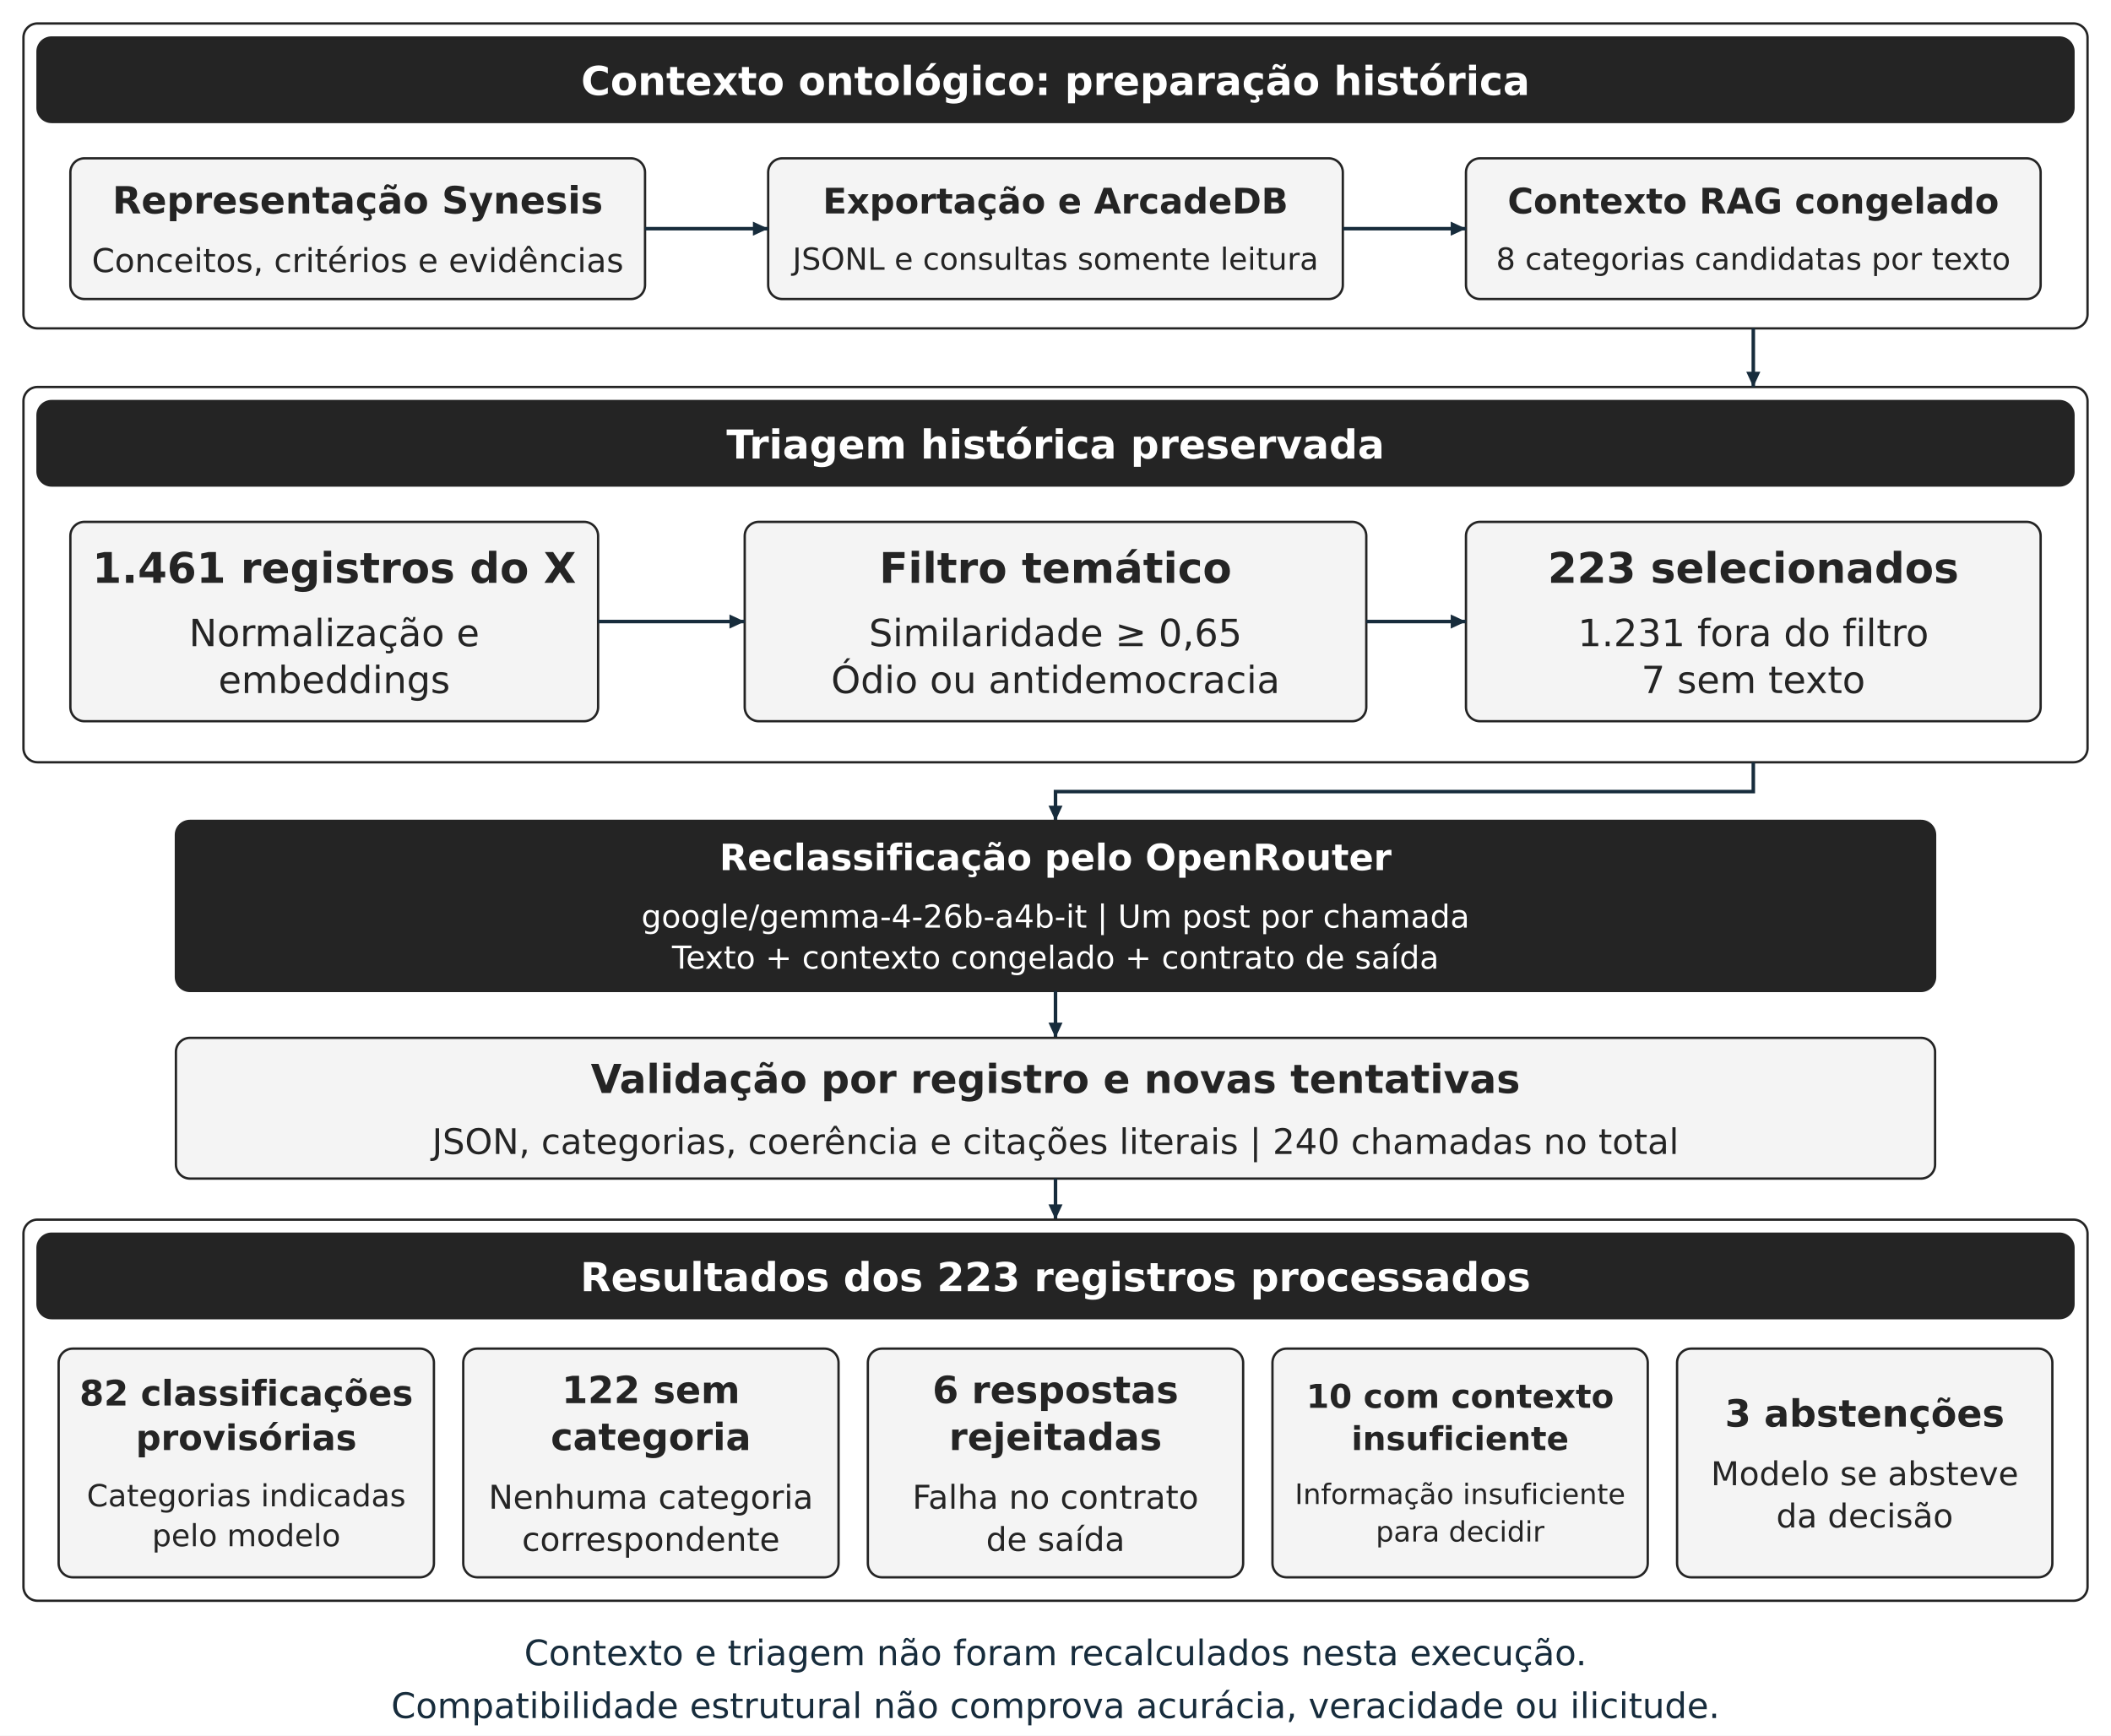
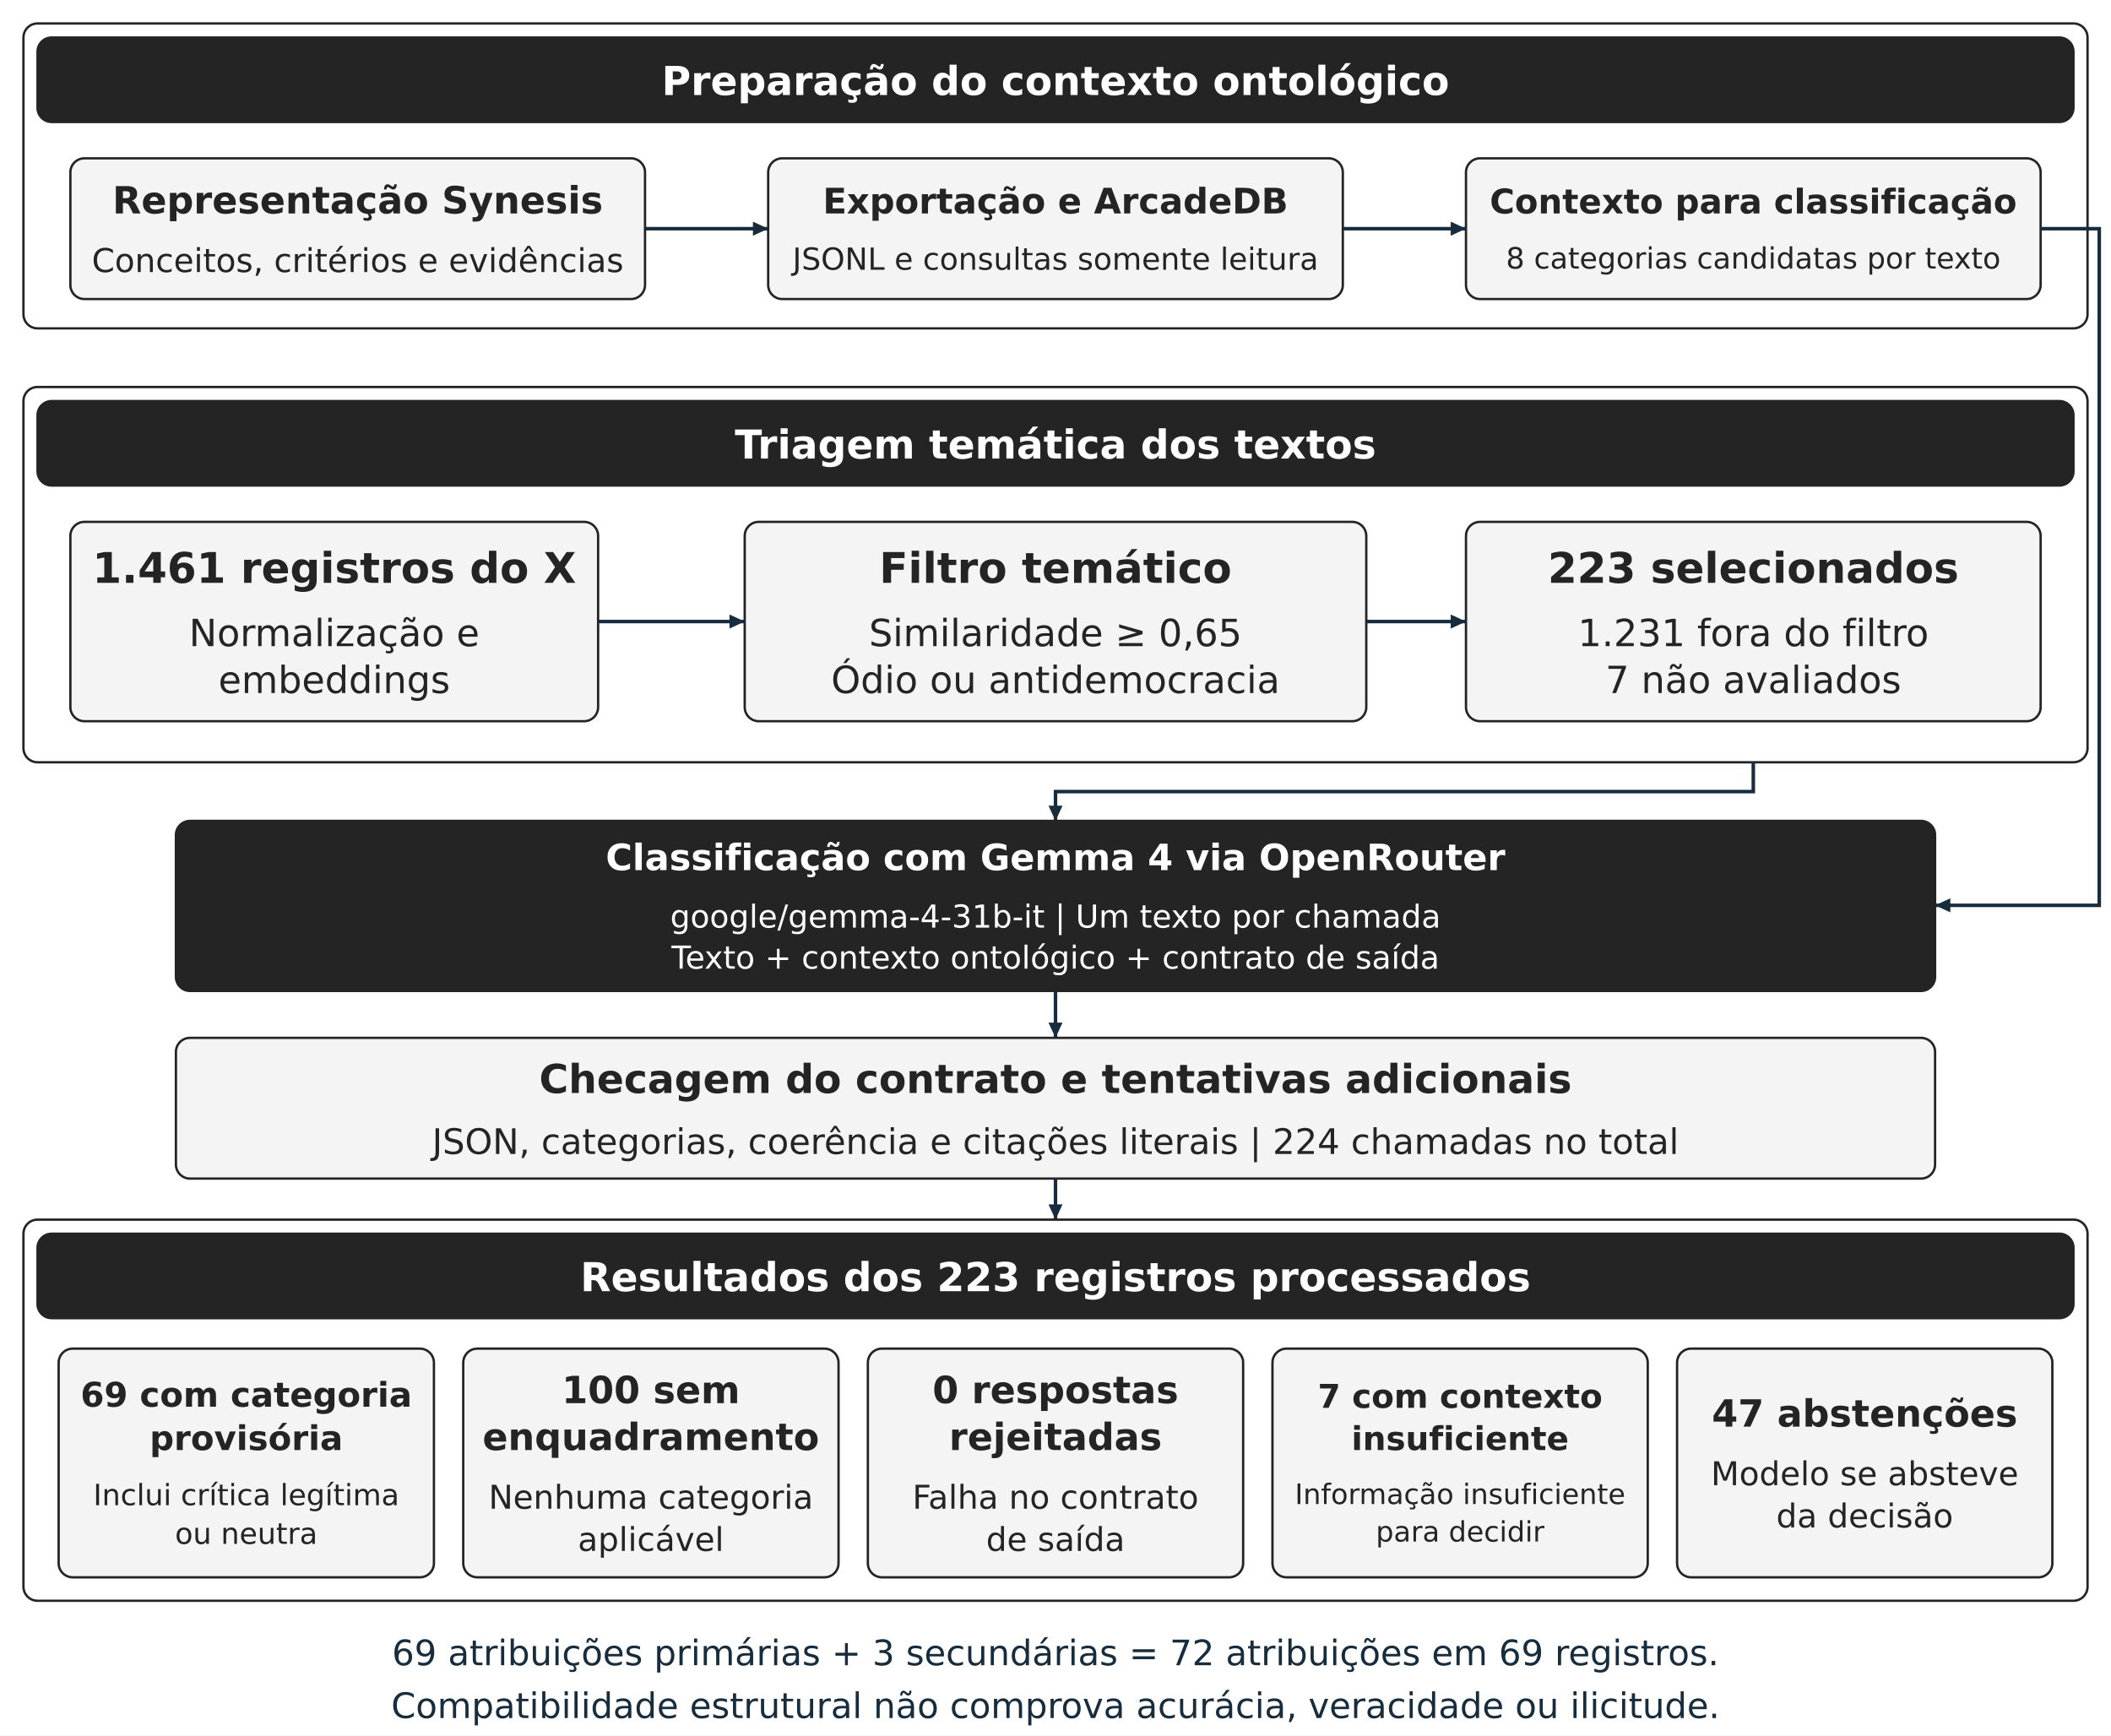
<svg xmlns="http://www.w3.org/2000/svg" width="1800" height="1480" viewBox="0 0 1800 1480">
  <rect width="100%" height="100%" fill="white" />
  <rect x="20" y="20" width="1760" height="260" rx="12" fill="white" stroke="#242424" stroke-width="2" />
  <rect x="32" y="32" width="1736" height="72" rx="12" fill="#242424" stroke="#242424" stroke-width="2" />
-   <text x="900.0" y="81.0" text-anchor="middle" font-family="DejaVu Sans, sans-serif" font-size="34" font-weight="bold" fill="white">Contexto ontológico: preparação histórica</text>
+   <text x="900.0" y="81.0" text-anchor="middle" font-family="DejaVu Sans, sans-serif" font-size="34" font-weight="bold" fill="white">Preparação do contexto ontológico</text>
  <rect x="60" y="135" width="490" height="120" rx="12" fill="#f4f4f4" stroke="#242424" stroke-width="2" />
  <text x="305.0" y="182.0" text-anchor="middle" font-family="DejaVu Sans, sans-serif" font-size="32" font-weight="bold" fill="#242424">Representação Synesis</text>
  <text x="305.0" y="232.0" text-anchor="middle" font-family="DejaVu Sans, sans-serif" font-size="28" font-weight="normal" fill="#242424">Conceitos, critérios e evidências</text>
  <rect x="655" y="135" width="490" height="120" rx="12" fill="#f4f4f4" stroke="#242424" stroke-width="2" />
  <text x="900.0" y="182.0" text-anchor="middle" font-family="DejaVu Sans, sans-serif" font-size="30" font-weight="bold" fill="#242424">Exportação e ArcadeDB</text>
  <text x="900.0" y="230.0" text-anchor="middle" font-family="DejaVu Sans, sans-serif" font-size="26" font-weight="normal" fill="#242424">JSONL e consultas somente leitura</text>
  <rect x="1250" y="135" width="490" height="120" rx="12" fill="#f4f4f4" stroke="#242424" stroke-width="2" />
-   <text x="1495.0" y="182.0" text-anchor="middle" font-family="DejaVu Sans, sans-serif" font-size="30" font-weight="bold" fill="#242424">Contexto RAG congelado</text>
-   <text x="1495.0" y="230.0" text-anchor="middle" font-family="DejaVu Sans, sans-serif" font-size="26" font-weight="normal" fill="#242424">8 categorias candidatas por texto</text>
+   <text x="1495.0" y="182.0" text-anchor="middle" font-family="DejaVu Sans, sans-serif" font-size="29" font-weight="bold" fill="#242424">Contexto para classificação</text>
+   <text x="1495.0" y="229.0" text-anchor="middle" font-family="DejaVu Sans, sans-serif" font-size="25" font-weight="normal" fill="#242424">8 categorias candidatas por texto</text>
  <polyline points="550,195 655,195" fill="none" stroke="#172c3c" stroke-width="3" />
  <polygon points="655,195 642.0,189.0 642.0,201.0" fill="#172c3c" />
  <polyline points="1145,195 1250,195" fill="none" stroke="#172c3c" stroke-width="3" />
  <polygon points="1250,195 1237.0,189.0 1237.0,201.0" fill="#172c3c" />
  <rect x="20" y="330" width="1760" height="320" rx="12" fill="white" stroke="#242424" stroke-width="2" />
  <rect x="32" y="342" width="1736" height="72" rx="12" fill="#242424" stroke="#242424" stroke-width="2" />
-   <text x="900.0" y="391.0" text-anchor="middle" font-family="DejaVu Sans, sans-serif" font-size="34" font-weight="bold" fill="white">Triagem histórica preservada</text>
+   <text x="900.0" y="391.0" text-anchor="middle" font-family="DejaVu Sans, sans-serif" font-size="34" font-weight="bold" fill="white">Triagem temática dos textos</text>
  <rect x="60" y="445" width="450" height="170" rx="12" fill="#f4f4f4" stroke="#242424" stroke-width="2" />
  <text x="285.0" y="497.0" text-anchor="middle" font-family="DejaVu Sans, sans-serif" font-size="36" font-weight="bold" fill="#242424">1.461 registros do X</text>
  <text x="285.0" y="551.0" text-anchor="middle" font-family="DejaVu Sans, sans-serif" font-size="32" font-weight="normal" fill="#242424">Normalização e</text>
  <text x="285.0" y="591.0" text-anchor="middle" font-family="DejaVu Sans, sans-serif" font-size="32" font-weight="normal" fill="#242424">embeddings</text>
  <rect x="635" y="445" width="530" height="170" rx="12" fill="#f4f4f4" stroke="#242424" stroke-width="2" />
  <text x="900.0" y="497.0" text-anchor="middle" font-family="DejaVu Sans, sans-serif" font-size="36" font-weight="bold" fill="#242424">Filtro temático</text>
  <text x="900.0" y="551.0" text-anchor="middle" font-family="DejaVu Sans, sans-serif" font-size="32" font-weight="normal" fill="#242424">Similaridade ≥ 0,65</text>
  <text x="900.0" y="591.0" text-anchor="middle" font-family="DejaVu Sans, sans-serif" font-size="32" font-weight="normal" fill="#242424">Ódio ou antidemocracia</text>
  <rect x="1250" y="445" width="490" height="170" rx="12" fill="#f4f4f4" stroke="#242424" stroke-width="2" />
  <text x="1495.0" y="497.0" text-anchor="middle" font-family="DejaVu Sans, sans-serif" font-size="36" font-weight="bold" fill="#242424">223 selecionados</text>
  <text x="1495.0" y="551.0" text-anchor="middle" font-family="DejaVu Sans, sans-serif" font-size="32" font-weight="normal" fill="#242424">1.231 fora do filtro</text>
-   <text x="1495.0" y="591.0" text-anchor="middle" font-family="DejaVu Sans, sans-serif" font-size="32" font-weight="normal" fill="#242424">7 sem texto</text>
+   <text x="1495.0" y="591.0" text-anchor="middle" font-family="DejaVu Sans, sans-serif" font-size="32" font-weight="normal" fill="#242424">7 não avaliados</text>
  <polyline points="510,530 635,530" fill="none" stroke="#172c3c" stroke-width="3" />
  <polygon points="635,530 622.0,524.0 622.0,536.0" fill="#172c3c" />
  <polyline points="1165,530 1250,530" fill="none" stroke="#172c3c" stroke-width="3" />
  <polygon points="1250,530 1237.0,524.0 1237.0,536.0" fill="#172c3c" />
-   <polyline points="1495,280 1495,330" fill="none" stroke="#172c3c" stroke-width="3" />
-   <polygon points="1495,330 1501.0,317.0 1489.0,317.0" fill="#172c3c" />
+   <polyline points="1740,195 1790,195 1790,772 1650,772" fill="none" stroke="#172c3c" stroke-width="3" />
+   <polygon points="1650,772 1663.0,778.0 1663.0,766.0" fill="#172c3c" />
  <polyline points="1495,650 1495,675 900,675 900,700" fill="none" stroke="#172c3c" stroke-width="3" />
  <polygon points="900,700 906.0,687.0 894.0,687.0" fill="#172c3c" />
  <rect x="150" y="700" width="1500" height="145" rx="12" fill="#242424" stroke="#242424" stroke-width="2" />
-   <text x="900.0" y="742.0" text-anchor="middle" font-family="DejaVu Sans, sans-serif" font-size="31" font-weight="bold" fill="white">Reclassificação pelo OpenRouter</text>
-   <text x="900.0" y="791.0" text-anchor="middle" font-family="DejaVu Sans, sans-serif" font-size="27" font-weight="normal" fill="white">google/gemma-4-26b-a4b-it | Um post por chamada</text>
-   <text x="900.0" y="826.0" text-anchor="middle" font-family="DejaVu Sans, sans-serif" font-size="27" font-weight="normal" fill="white">Texto + contexto congelado + contrato de saída</text>
+   <text x="900.0" y="742.0" text-anchor="middle" font-family="DejaVu Sans, sans-serif" font-size="31" font-weight="bold" fill="white">Classificação com Gemma 4 via OpenRouter</text>
+   <text x="900.0" y="791.0" text-anchor="middle" font-family="DejaVu Sans, sans-serif" font-size="27" font-weight="normal" fill="white">google/gemma-4-31b-it | Um texto por chamada</text>
+   <text x="900.0" y="826.0" text-anchor="middle" font-family="DejaVu Sans, sans-serif" font-size="27" font-weight="normal" fill="white">Texto + contexto ontológico + contrato de saída</text>
  <polyline points="900,845 900,885" fill="none" stroke="#172c3c" stroke-width="3" />
  <polygon points="900,885 906.0,872.0 894.0,872.0" fill="#172c3c" />
  <rect x="150" y="885" width="1500" height="120" rx="12" fill="#f4f4f4" stroke="#242424" stroke-width="2" />
-   <text x="900.0" y="932.0" text-anchor="middle" font-family="DejaVu Sans, sans-serif" font-size="34" font-weight="bold" fill="#242424">Validação por registro e novas tentativas</text>
-   <text x="900.0" y="984.0" text-anchor="middle" font-family="DejaVu Sans, sans-serif" font-size="30" font-weight="normal" fill="#242424">JSON, categorias, coerência e citações literais | 240 chamadas no total</text>
+   <text x="900.0" y="932.0" text-anchor="middle" font-family="DejaVu Sans, sans-serif" font-size="34" font-weight="bold" fill="#242424">Checagem do contrato e tentativas adicionais</text>
+   <text x="900.0" y="984.0" text-anchor="middle" font-family="DejaVu Sans, sans-serif" font-size="30" font-weight="normal" fill="#242424">JSON, categorias, coerência e citações literais | 224 chamadas no total</text>
  <polyline points="900,1005 900,1040" fill="none" stroke="#172c3c" stroke-width="3" />
  <polygon points="900,1040 906.0,1027.0 894.0,1027.0" fill="#172c3c" />
  <rect x="20" y="1040" width="1760" height="325" rx="12" fill="white" stroke="#242424" stroke-width="2" />
  <rect x="32" y="1052" width="1736" height="72" rx="12" fill="#242424" stroke="#242424" stroke-width="2" />
  <text x="900.0" y="1101.0" text-anchor="middle" font-family="DejaVu Sans, sans-serif" font-size="34" font-weight="bold" fill="white">Resultados dos 223 registros processados</text>
  <rect x="50" y="1150" width="320" height="195" rx="12" fill="#f4f4f4" stroke="#242424" stroke-width="2" />
-   <text x="210.0" y="1198.5" text-anchor="middle" font-family="DejaVu Sans, sans-serif" font-size="30" font-weight="bold" fill="#242424">82 classificações</text>
-   <text x="210.0" y="1236.5" text-anchor="middle" font-family="DejaVu Sans, sans-serif" font-size="30" font-weight="bold" fill="#242424">provisórias</text>
-   <text x="210.0" y="1284.5" text-anchor="middle" font-family="DejaVu Sans, sans-serif" font-size="26" font-weight="normal" fill="#242424">Categorias indicadas</text>
-   <text x="210.0" y="1318.5" text-anchor="middle" font-family="DejaVu Sans, sans-serif" font-size="26" font-weight="normal" fill="#242424">pelo modelo</text>
+   <text x="210.0" y="1199.5" text-anchor="middle" font-family="DejaVu Sans, sans-serif" font-size="29" font-weight="bold" fill="#242424">69 com categoria</text>
+   <text x="210.0" y="1236.5" text-anchor="middle" font-family="DejaVu Sans, sans-serif" font-size="29" font-weight="bold" fill="#242424">provisória</text>
+   <text x="210.0" y="1283.5" text-anchor="middle" font-family="DejaVu Sans, sans-serif" font-size="25" font-weight="normal" fill="#242424">Inclui crítica legítima</text>
+   <text x="210.0" y="1316.5" text-anchor="middle" font-family="DejaVu Sans, sans-serif" font-size="25" font-weight="normal" fill="#242424">ou neutra</text>
  <rect x="395" y="1150" width="320" height="195" rx="12" fill="#f4f4f4" stroke="#242424" stroke-width="2" />
-   <text x="555.0" y="1196.5" text-anchor="middle" font-family="DejaVu Sans, sans-serif" font-size="32" font-weight="bold" fill="#242424">122 sem</text>
-   <text x="555.0" y="1236.5" text-anchor="middle" font-family="DejaVu Sans, sans-serif" font-size="32" font-weight="bold" fill="#242424">categoria</text>
+   <text x="555.0" y="1196.5" text-anchor="middle" font-family="DejaVu Sans, sans-serif" font-size="32" font-weight="bold" fill="#242424">100 sem</text>
+   <text x="555.0" y="1236.5" text-anchor="middle" font-family="DejaVu Sans, sans-serif" font-size="32" font-weight="bold" fill="#242424">enquadramento</text>
  <text x="555.0" y="1286.5" text-anchor="middle" font-family="DejaVu Sans, sans-serif" font-size="28" font-weight="normal" fill="#242424">Nenhuma categoria</text>
-   <text x="555.0" y="1322.5" text-anchor="middle" font-family="DejaVu Sans, sans-serif" font-size="28" font-weight="normal" fill="#242424">correspondente</text>
+   <text x="555.0" y="1322.5" text-anchor="middle" font-family="DejaVu Sans, sans-serif" font-size="28" font-weight="normal" fill="#242424">aplicável</text>
  <rect x="740" y="1150" width="320" height="195" rx="12" fill="#f4f4f4" stroke="#242424" stroke-width="2" />
-   <text x="900.0" y="1196.5" text-anchor="middle" font-family="DejaVu Sans, sans-serif" font-size="32" font-weight="bold" fill="#242424">6 respostas</text>
+   <text x="900.0" y="1196.5" text-anchor="middle" font-family="DejaVu Sans, sans-serif" font-size="32" font-weight="bold" fill="#242424">0 respostas</text>
  <text x="900.0" y="1236.5" text-anchor="middle" font-family="DejaVu Sans, sans-serif" font-size="32" font-weight="bold" fill="#242424">rejeitadas</text>
  <text x="900.0" y="1286.5" text-anchor="middle" font-family="DejaVu Sans, sans-serif" font-size="28" font-weight="normal" fill="#242424">Falha no contrato</text>
  <text x="900.0" y="1322.5" text-anchor="middle" font-family="DejaVu Sans, sans-serif" font-size="28" font-weight="normal" fill="#242424">de saída</text>
  <rect x="1085" y="1150" width="320" height="195" rx="12" fill="#f4f4f4" stroke="#242424" stroke-width="2" />
-   <text x="1245.0" y="1200.5" text-anchor="middle" font-family="DejaVu Sans, sans-serif" font-size="28" font-weight="bold" fill="#242424">10 com contexto</text>
+   <text x="1245.0" y="1200.5" text-anchor="middle" font-family="DejaVu Sans, sans-serif" font-size="28" font-weight="bold" fill="#242424">7 com contexto</text>
  <text x="1245.0" y="1236.5" text-anchor="middle" font-family="DejaVu Sans, sans-serif" font-size="28" font-weight="bold" fill="#242424">insuficiente</text>
  <text x="1245.0" y="1282.5" text-anchor="middle" font-family="DejaVu Sans, sans-serif" font-size="24" font-weight="normal" fill="#242424">Informação insuficiente</text>
  <text x="1245.0" y="1314.5" text-anchor="middle" font-family="DejaVu Sans, sans-serif" font-size="24" font-weight="normal" fill="#242424">para decidir</text>
  <rect x="1430" y="1150" width="320" height="195" rx="12" fill="#f4f4f4" stroke="#242424" stroke-width="2" />
-   <text x="1590.0" y="1216.5" text-anchor="middle" font-family="DejaVu Sans, sans-serif" font-size="32" font-weight="bold" fill="#242424">3 abstenções</text>
+   <text x="1590.0" y="1216.5" text-anchor="middle" font-family="DejaVu Sans, sans-serif" font-size="32" font-weight="bold" fill="#242424">47 abstenções</text>
  <text x="1590.0" y="1266.5" text-anchor="middle" font-family="DejaVu Sans, sans-serif" font-size="28" font-weight="normal" fill="#242424">Modelo se absteve</text>
  <text x="1590.0" y="1302.5" text-anchor="middle" font-family="DejaVu Sans, sans-serif" font-size="28" font-weight="normal" fill="#242424">da decisão</text>
-   <text x="900" y="1420" text-anchor="middle" font-family="DejaVu Sans, sans-serif" font-size="30" font-weight="normal" fill="#172c3c">Contexto e triagem não foram recalculados nesta execução.</text>
+   <text x="900" y="1420" text-anchor="middle" font-family="DejaVu Sans, sans-serif" font-size="30" font-weight="normal" fill="#172c3c">69 atribuições primárias + 3 secundárias = 72 atribuições em 69 registros.</text>
  <text x="900" y="1465" text-anchor="middle" font-family="DejaVu Sans, sans-serif" font-size="30" font-weight="normal" fill="#172c3c">Compatibilidade estrutural não comprova acurácia, veracidade ou ilicitude.</text>
</svg>
